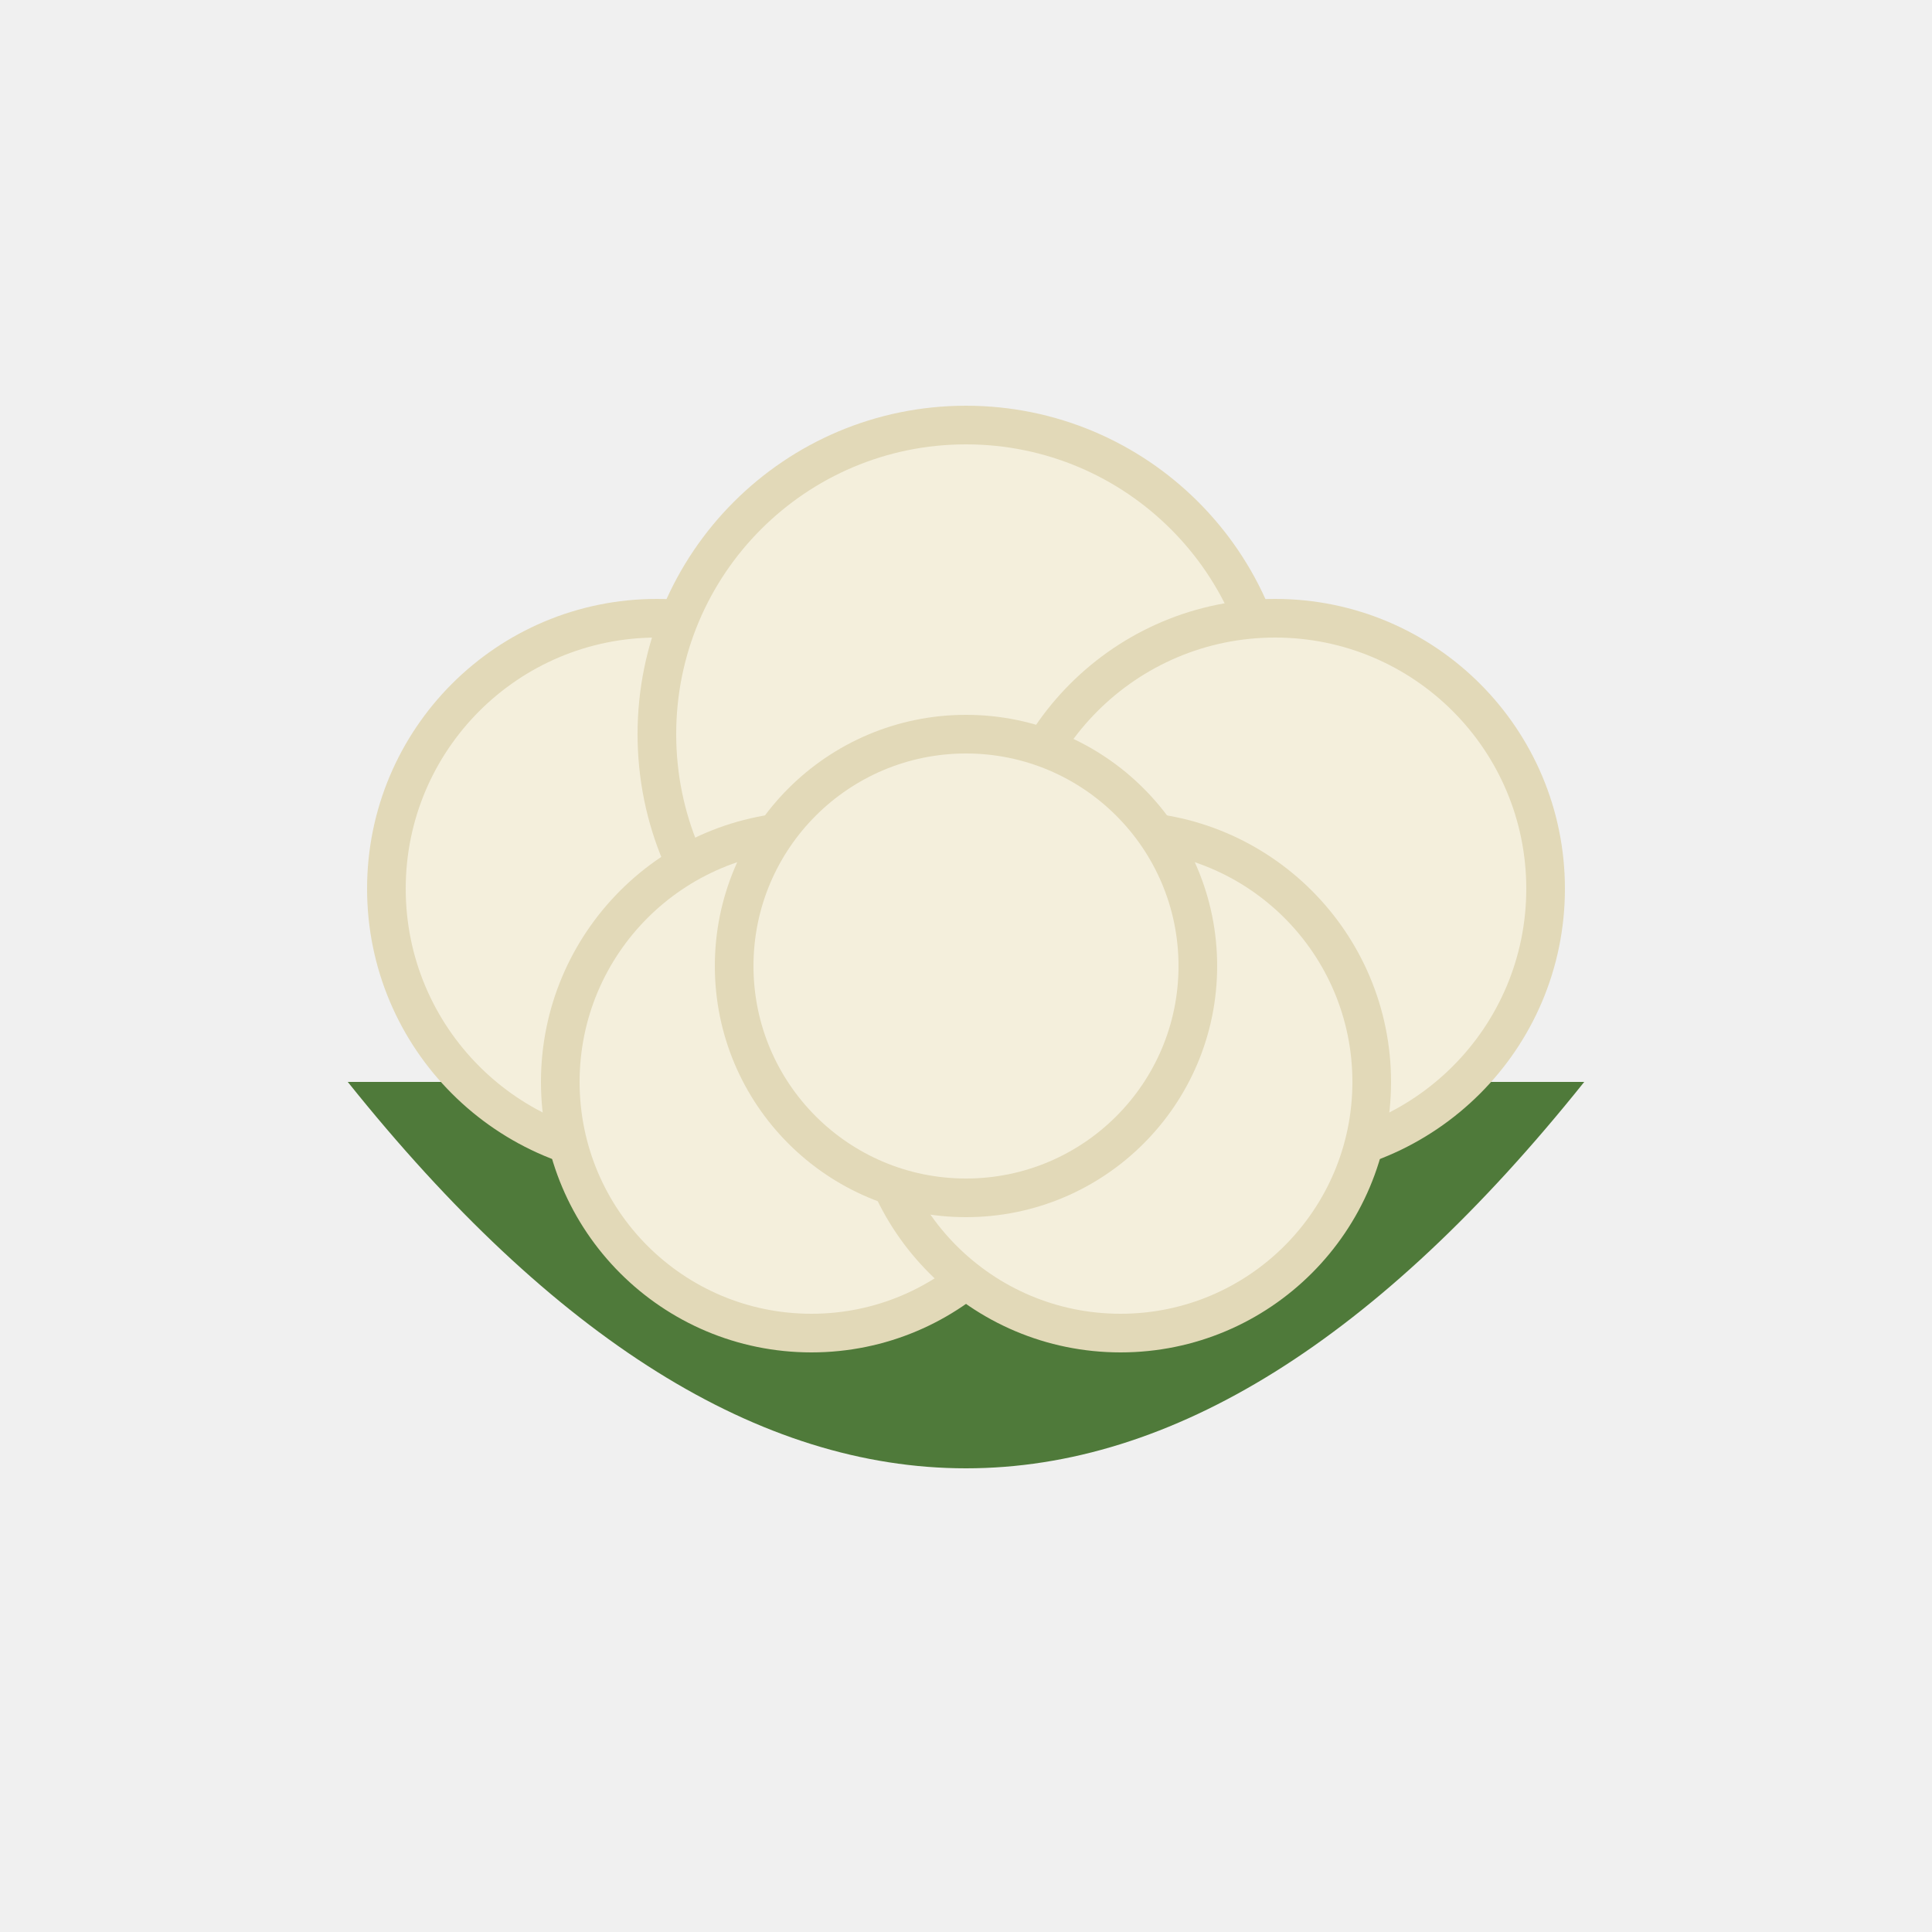
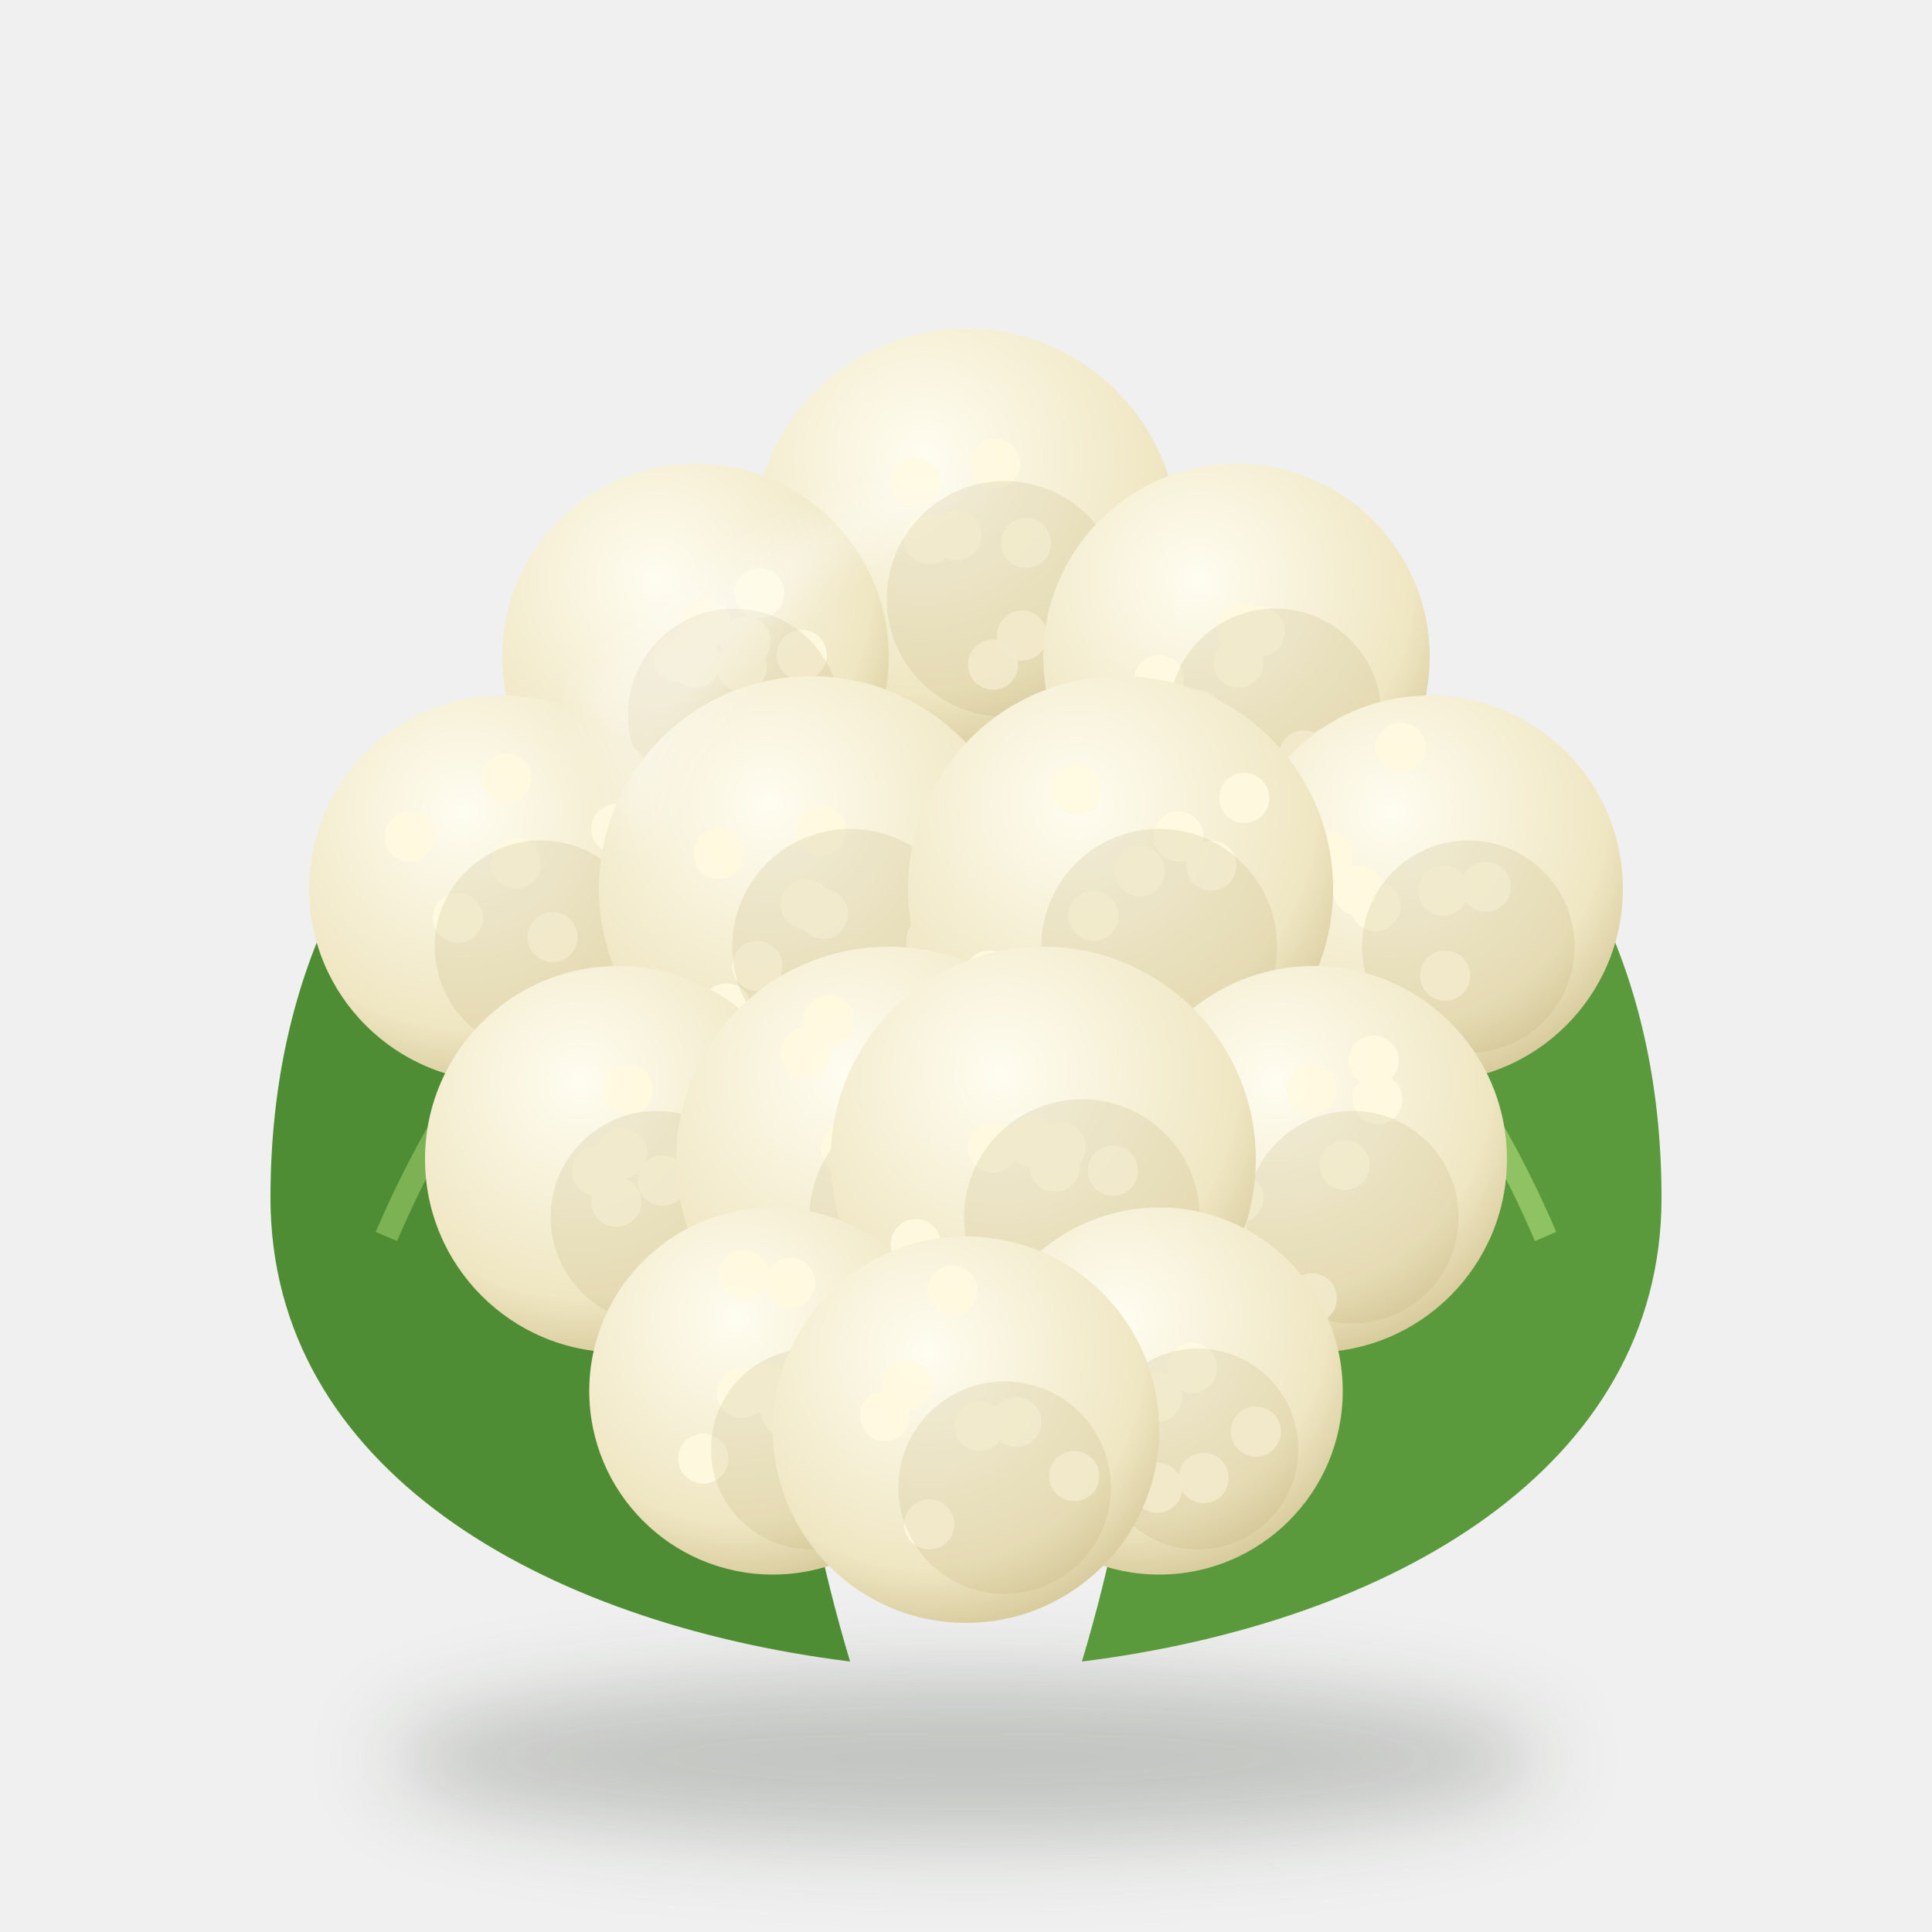
<svg xmlns="http://www.w3.org/2000/svg" viewBox="0 0 100 100">
-   <path d="M18 56 Q 50 96 82 56 Z" fill="#4f7a3a" />
-   <circle cx="34" cy="46" r="14" fill="#f4efdc" stroke="#e2d9b8" stroke-width="2" />
-   <circle cx="50" cy="38" r="16" fill="#f4efdc" stroke="#e2d9b8" stroke-width="2" />
-   <circle cx="66" cy="46" r="14" fill="#f4efdc" stroke="#e2d9b8" stroke-width="2" />
-   <circle cx="42" cy="56" r="13" fill="#f4efdc" stroke="#e2d9b8" stroke-width="2" />
-   <circle cx="58" cy="56" r="13" fill="#f4efdc" stroke="#e2d9b8" stroke-width="2" />
-   <circle cx="50" cy="50" r="12" fill="#f4efdc" stroke="#e2d9b8" stroke-width="2" />
+   <defs>
+     <filter id="b2" x="-30%" y="-60%" width="160%" height="220%">
+       <feGaussianBlur stdDeviation="2.2" />
+     </filter>
+     <filter id="b1" x="-30%" y="-30%" width="160%" height="160%">
+       <feGaussianBlur stdDeviation="1" />
+     </filter>
+     <radialGradient id="kf" cx="0.4" cy="0.3" r="0.8">
+       <stop offset="0" stop-color="#fffdf1" />
+       <stop offset="0.7" stop-color="#efe6c2" />
+       <stop offset="1" stop-color="#cdbf8c" />
+     </radialGradient>
+   </defs>
+   <ellipse cx="50" cy="91" rx="30" ry="4.2" fill="#1b2a14" opacity="0.22" filter="url(#b2)" />
+   <path d="M14 62 C14 38 34 28 50 30 C40 46 38 66 44 86 C28 84 14 76 14 62Z" fill="#4f8d35" />
+   <path d="M86 62 C86 38 66 28 50 30 C60 46 62 66 56 86 C72 84 86 76 86 62Z" fill="#5a9a3c" />
+   <path d="M20 64 C26 50 36 42 46 40" stroke="#9ccb6a" stroke-opacity=".6" stroke-width="1.2" fill="none" />
+   <path d="M80 64 C74 50 64 42 54 40" stroke="#b3dc7e" stroke-opacity=".6" stroke-width="1.2" fill="none" />
+   <circle cx="50" cy="28" r="11" fill="url(#kf)" />
+   <circle cx="52.9" cy="32.9" r="1.3" fill="#fff9e0" opacity=".9" />
+   <circle cx="47.4" cy="25" r="1.3" fill="#fff9e0" opacity=".9" />
+   <circle cx="51.4" cy="34.4" r="1.3" fill="#fff9e0" opacity=".9" />
+   <circle cx="51.5" cy="24" r="1.3" fill="#fff9e0" opacity=".9" />
+   <circle cx="48.1" cy="27.9" r="1.3" fill="#fff9e0" opacity=".9" />
+   <circle cx="53.1" cy="28.1" r="1.3" fill="#fff9e0" opacity=".9" />
+   <circle cx="49.5" cy="27.7" r="1.3" fill="#fff9e0" opacity=".9" />
+   <circle cx="52" cy="31" r="6.1" fill="#b8a86e" opacity=".18" />
+   <circle cx="36" cy="34" r="10" fill="url(#kf)" />
+   <circle cx="36.5" cy="32.3" r="1.3" fill="#fff9e0" opacity=".9" />
+   <circle cx="36" cy="34.3" r="1.3" fill="#fff9e0" opacity=".9" />
+   <circle cx="41.5" cy="33.9" r="1.3" fill="#fff9e0" opacity=".9" />
+   <circle cx="39.3" cy="30.7" r="1.3" fill="#fff9e0" opacity=".9" />
+   <circle cx="38.4" cy="34.5" r="1.3" fill="#fff9e0" opacity=".9" />
+   <circle cx="35.1" cy="34" r="1.3" fill="#fff9e0" opacity=".9" />
+   <circle cx="38.6" cy="33.2" r="1.3" fill="#fff9e0" opacity=".9" />
+   <circle cx="38" cy="37" r="5.5" fill="#b8a86e" opacity=".18" />
+   <circle cx="64" cy="34" r="10" fill="url(#kf)" />
+   <circle cx="67.5" cy="39.1" r="1.3" fill="#fff9e0" opacity=".9" />
+   <circle cx="68.9" cy="38.9" r="1.3" fill="#fff9e0" opacity=".9" />
+   <circle cx="60" cy="35.2" r="1.3" fill="#fff9e0" opacity=".9" />
+   <circle cx="62" cy="37" r="1.3" fill="#fff9e0" opacity=".9" />
+   <circle cx="64.1" cy="34.3" r="1.3" fill="#fff9e0" opacity=".9" />
+   <circle cx="65.2" cy="32.7" r="1.3" fill="#fff9e0" opacity=".9" />
+   <circle cx="64.3" cy="32.5" r="1.3" fill="#fff9e0" opacity=".9" />
+   <circle cx="66" cy="37" r="5.5" fill="#b8a86e" opacity=".18" />
+   <circle cx="26" cy="46" r="10" fill="url(#kf)" />
+   <circle cx="32.6" cy="44.7" r="1.3" fill="#fff9e0" opacity=".9" />
+   <circle cx="26.2" cy="40.3" r="1.3" fill="#fff9e0" opacity=".9" />
+   <circle cx="21.2" cy="43.3" r="1.3" fill="#fff9e0" opacity=".9" />
+   <circle cx="28.6" cy="48.5" r="1.3" fill="#fff9e0" opacity=".9" />
+   <circle cx="26.7" cy="44.7" r="1.3" fill="#fff9e0" opacity=".9" />
+   <circle cx="31.9" cy="42.9" r="1.3" fill="#fff9e0" opacity=".9" />
+   <circle cx="23.7" cy="47.5" r="1.3" fill="#fff9e0" opacity=".9" />
+   <circle cx="28" cy="49" r="5.5" fill="#b8a86e" opacity=".18" />
+   <circle cx="74" cy="46" r="10" fill="url(#kf)" />
+   <circle cx="71.2" cy="46.9" r="1.3" fill="#fff9e0" opacity=".9" />
+   <circle cx="76.9" cy="45.9" r="1.3" fill="#fff9e0" opacity=".9" />
+   <circle cx="74.7" cy="46.1" r="1.3" fill="#fff9e0" opacity=".9" />
+   <circle cx="72.5" cy="38.7" r="1.3" fill="#fff9e0" opacity=".9" />
+   <circle cx="70.3" cy="46.1" r="1.3" fill="#fff9e0" opacity=".9" />
+   <circle cx="68.7" cy="44.3" r="1.3" fill="#fff9e0" opacity=".9" />
+   <circle cx="74.8" cy="50.5" r="1.3" fill="#fff9e0" opacity=".9" />
+   <circle cx="76" cy="49" r="5.5" fill="#b8a86e" opacity=".18" />
+   <circle cx="42" cy="46" r="11" fill="url(#kf)" />
+   <circle cx="37.2" cy="44.2" r="1.3" fill="#fff9e0" opacity=".9" />
+   <circle cx="42.6" cy="47.3" r="1.3" fill="#fff9e0" opacity=".9" />
+   <circle cx="37.6" cy="52.2" r="1.3" fill="#fff9e0" opacity=".9" />
+   <circle cx="39.2" cy="50" r="1.3" fill="#fff9e0" opacity=".9" />
+   <circle cx="41.7" cy="46.8" r="1.3" fill="#fff9e0" opacity=".9" />
+   <circle cx="48.2" cy="48.7" r="1.3" fill="#fff9e0" opacity=".9" />
+   <circle cx="42.5" cy="43" r="1.3" fill="#fff9e0" opacity=".9" />
+   <circle cx="44" cy="49" r="6.1" fill="#b8a86e" opacity=".18" />
+   <circle cx="58" cy="46" r="11" fill="url(#kf)" />
+   <circle cx="55.7" cy="40.9" r="1.3" fill="#fff9e0" opacity=".9" />
+   <circle cx="64.4" cy="41.3" r="1.3" fill="#fff9e0" opacity=".9" />
+   <circle cx="51.2" cy="50.5" r="1.3" fill="#fff9e0" opacity=".9" />
+   <circle cx="62.7" cy="44.8" r="1.3" fill="#fff9e0" opacity=".9" />
+   <circle cx="61" cy="43.3" r="1.3" fill="#fff9e0" opacity=".9" />
+   <circle cx="56.6" cy="47.4" r="1.3" fill="#fff9e0" opacity=".9" />
+   <circle cx="59" cy="45.1" r="1.3" fill="#fff9e0" opacity=".9" />
+   <circle cx="60" cy="49" r="6.1" fill="#b8a86e" opacity=".18" />
+   <circle cx="32" cy="60" r="10" fill="url(#kf)" />
+   <circle cx="37.5" cy="62.5" r="1.3" fill="#fff9e0" opacity=".9" />
+   <circle cx="32.5" cy="56.4" r="1.3" fill="#fff9e0" opacity=".9" />
+   <circle cx="32.2" cy="59.7" r="1.3" fill="#fff9e0" opacity=".9" />
+   <circle cx="31.9" cy="62.2" r="1.3" fill="#fff9e0" opacity=".9" />
+   <circle cx="30.9" cy="60.6" r="1.3" fill="#fff9e0" opacity=".9" />
+   <circle cx="34.3" cy="61.1" r="1.3" fill="#fff9e0" opacity=".9" />
+   <circle cx="37.9" cy="55.6" r="1.3" fill="#fff9e0" opacity=".9" />
+   <circle cx="34" cy="63" r="5.5" fill="#b8a86e" opacity=".18" />
+   <circle cx="68" cy="60" r="10" fill="url(#kf)" />
+   <circle cx="67.9" cy="56.4" r="1.3" fill="#fff9e0" opacity=".9" />
+   <circle cx="67.9" cy="67.2" r="1.3" fill="#fff9e0" opacity=".9" />
+   <circle cx="62.6" cy="59.1" r="1.3" fill="#fff9e0" opacity=".9" />
+   <circle cx="69.6" cy="60.3" r="1.3" fill="#fff9e0" opacity=".9" />
+   <circle cx="71.1" cy="54.9" r="1.3" fill="#fff9e0" opacity=".9" />
+   <circle cx="71.3" cy="56.9" r="1.3" fill="#fff9e0" opacity=".9" />
+   <circle cx="64.1" cy="62" r="1.3" fill="#fff9e0" opacity=".9" />
+   <circle cx="70" cy="63" r="5.5" fill="#b8a86e" opacity=".18" />
+   <circle cx="46" cy="60" r="11" fill="url(#kf)" />
+   <circle cx="47.5" cy="57.9" r="1.3" fill="#fff9e0" opacity=".9" />
+   <circle cx="43.8" cy="59.5" r="1.3" fill="#fff9e0" opacity=".9" />
+   <circle cx="46" cy="59.9" r="1.3" fill="#fff9e0" opacity=".9" />
+   <circle cx="42.9" cy="52.8" r="1.3" fill="#fff9e0" opacity=".9" />
+   <circle cx="50.8" cy="60.7" r="1.3" fill="#fff9e0" opacity=".9" />
+   <circle cx="41.7" cy="54.5" r="1.3" fill="#fff9e0" opacity=".9" />
+   <circle cx="44.2" cy="58.9" r="1.3" fill="#fff9e0" opacity=".9" />
+   <circle cx="48" cy="63" r="6.1" fill="#b8a86e" opacity=".18" />
+   <circle cx="54" cy="60" r="11" fill="url(#kf)" />
+   <circle cx="47.4" cy="64.4" r="1.3" fill="#fff9e0" opacity=".9" />
+   <circle cx="54.9" cy="59.4" r="1.3" fill="#fff9e0" opacity=".9" />
+   <circle cx="54.6" cy="60.4" r="1.3" fill="#fff9e0" opacity=".9" />
+   <circle cx="57.6" cy="60.6" r="1.3" fill="#fff9e0" opacity=".9" />
+   <circle cx="58.5" cy="65.5" r="1.3" fill="#fff9e0" opacity=".9" />
+   <circle cx="53.4" cy="59.1" r="1.3" fill="#fff9e0" opacity=".9" />
+   <circle cx="51.4" cy="59.4" r="1.3" fill="#fff9e0" opacity=".9" />
+   <circle cx="56" cy="63" r="6.1" fill="#b8a86e" opacity=".18" />
+   <circle cx="40" cy="72" r="9.5" fill="url(#kf)" />
+   <circle cx="38.4" cy="72.1" r="1.3" fill="#fff9e0" opacity=".9" />
+   <circle cx="40.7" cy="73.1" r="1.3" fill="#fff9e0" opacity=".9" />
+   <circle cx="36.4" cy="75.5" r="1.3" fill="#fff9e0" opacity=".9" />
+   <circle cx="39.7" cy="71.9" r="1.3" fill="#fff9e0" opacity=".9" />
+   <circle cx="38.5" cy="66" r="1.3" fill="#fff9e0" opacity=".9" />
+   <circle cx="40.9" cy="66.4" r="1.3" fill="#fff9e0" opacity=".9" />
+   <circle cx="43.3" cy="72.2" r="1.3" fill="#fff9e0" opacity=".9" />
+   <circle cx="42" cy="75" r="5.2" fill="#b8a86e" opacity=".18" />
+   <circle cx="60" cy="72" r="9.5" fill="url(#kf)" />
+   <circle cx="65" cy="74.1" r="1.3" fill="#fff9e0" opacity=".9" />
+   <circle cx="62.3" cy="76.5" r="1.3" fill="#fff9e0" opacity=".9" />
+   <circle cx="59.9" cy="77" r="1.3" fill="#fff9e0" opacity=".9" />
+   <circle cx="59.9" cy="72.3" r="1.3" fill="#fff9e0" opacity=".9" />
+   <circle cx="58.3" cy="73.4" r="1.3" fill="#fff9e0" opacity=".9" />
+   <circle cx="61.7" cy="70.8" r="1.3" fill="#fff9e0" opacity=".9" />
+   <circle cx="56.1" cy="71.9" r="1.3" fill="#fff9e0" opacity=".9" />
+   <circle cx="62" cy="75" r="5.2" fill="#b8a86e" opacity=".18" />
+   <circle cx="50" cy="74" r="10" fill="url(#kf)" />
+   <circle cx="50.7" cy="73.8" r="1.3" fill="#fff9e0" opacity=".9" />
+   <circle cx="46.9" cy="71.7" r="1.3" fill="#fff9e0" opacity=".9" />
+   <circle cx="49.3" cy="66.8" r="1.3" fill="#fff9e0" opacity=".9" />
+   <circle cx="48.1" cy="78.9" r="1.3" fill="#fff9e0" opacity=".9" />
+   <circle cx="45.8" cy="73.3" r="1.3" fill="#fff9e0" opacity=".9" />
+   <circle cx="55.6" cy="76.4" r="1.3" fill="#fff9e0" opacity=".9" />
+   <circle cx="52.6" cy="73.6" r="1.3" fill="#fff9e0" opacity=".9" />
+   <circle cx="52" cy="77" r="5.5" fill="#b8a86e" opacity=".18" />
+   <path d="M30 36 Q40 26 52 24 Q38 30 33 44Z" fill="#fff" opacity="0.35" filter="url(#b1)" />
</svg>
